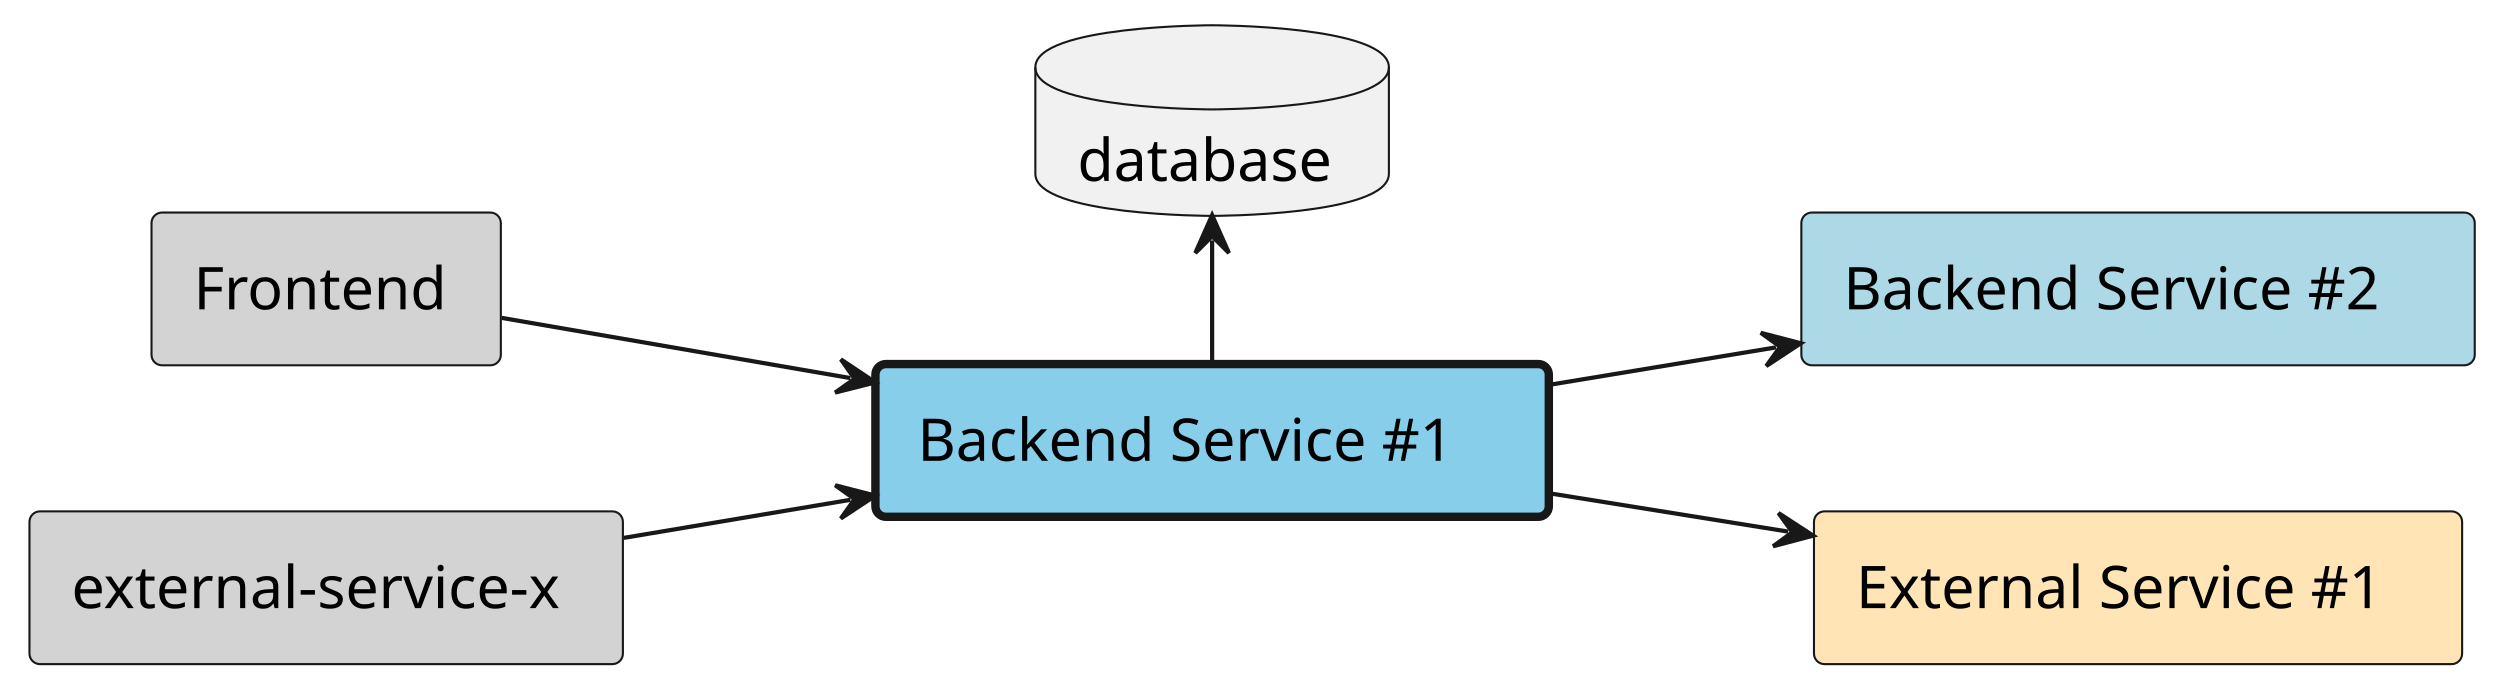
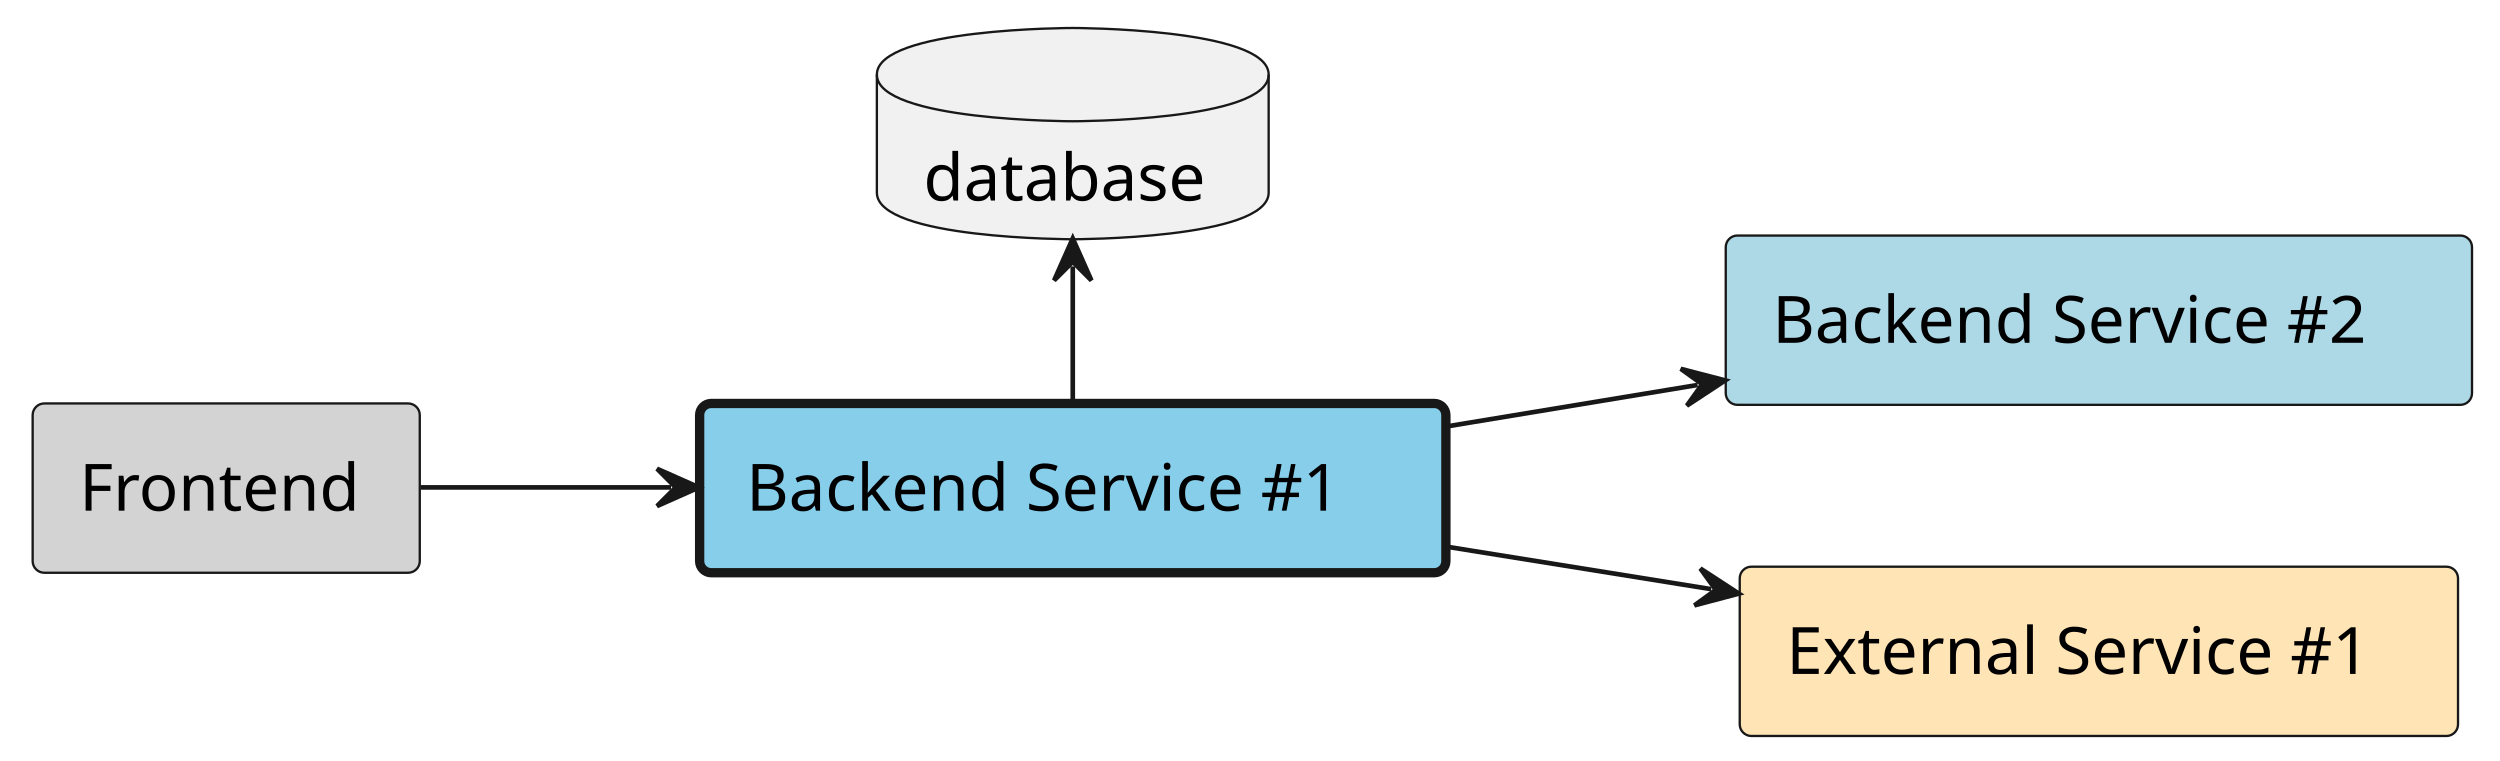
- <svg xmlns="http://www.w3.org/2000/svg" contentStyleType="text/css" height="163px" preserveAspectRatio="none" style="width:594px;height:163px;background:#FFFFFF;" version="1.1" viewBox="0 0 594 163" width="594px" zoomAndPan="magnify">
+ <svg xmlns="http://www.w3.org/2000/svg" contentStyleType="text/css" height="163px" preserveAspectRatio="none" style="width:536px;height:163px;background:#FFFFFF;" version="1.1" viewBox="0 0 536 163" width="536px" zoomAndPan="magnify">
  <defs />
  <g>
    <g id="elem_platform__application__frontend">
-       <rect fill="#D3D3D3" height="36.297" rx="2.5" ry="2.5" style="stroke:#181818;stroke-width:0.5;" width="83" x="36" y="50.5" />
-       <text fill="#000000" font-family="sans-serif" font-size="14" lengthAdjust="spacing" textLength="63" x="46" y="73.495">Frontend</text>
+       <rect fill="#D3D3D3" height="36.297" rx="2.5" ry="2.5" style="stroke:#181818;stroke-width:0.5;" width="83" x="7" y="86.5" />
+       <text fill="#000000" font-family="sans-serif" font-size="14" lengthAdjust="spacing" textLength="63" x="17" y="109.495">Frontend</text>
    </g>
    <g id="elem_platform__application__backend_service_1">
-       <rect fill="#87CEEB" height="36.297" rx="2.5" ry="2.5" style="stroke:#181818;stroke-width:2.0;" width="160" x="208" y="86.5" />
-       <text fill="#000000" font-family="sans-serif" font-size="14" lengthAdjust="spacing" textLength="140" x="218" y="109.495">Backend Service #1</text>
+       <rect fill="#87CEEB" height="36.297" rx="2.5" ry="2.5" style="stroke:#181818;stroke-width:2.0;" width="160" x="150" y="86.5" />
+       <text fill="#000000" font-family="sans-serif" font-size="14" lengthAdjust="spacing" textLength="140" x="160" y="109.495">Backend Service #1</text>
    </g>
    <g id="elem_platform__application__backend_service_2">
-       <rect fill="#ADD8E6" height="36.297" rx="2.5" ry="2.5" style="stroke:#181818;stroke-width:0.5;" width="160" x="428" y="50.5" />
-       <text fill="#000000" font-family="sans-serif" font-size="14" lengthAdjust="spacing" textLength="140" x="438" y="73.495">Backend Service #2</text>
+       <rect fill="#ADD8E6" height="36.297" rx="2.5" ry="2.5" style="stroke:#181818;stroke-width:0.5;" width="160" x="370" y="50.5" />
+       <text fill="#000000" font-family="sans-serif" font-size="14" lengthAdjust="spacing" textLength="140" x="380" y="73.495">Backend Service #2</text>
    </g>
    <g id="elem_platform__application__backend_service_1_database">
-       <path d="M246,16 C246,6 288,6 288,6 C288,6 330,6 330,16 L330,41.297 C330,51.297 288,51.297 288,51.297 C288,51.297 246,51.297 246,41.297 L246,16 " fill="#F1F1F1" style="stroke:#181818;stroke-width:0.5;" />
-       <path d="M246,16 C246,26 288,26 288,26 C288,26 330,26 330,16 " fill="none" style="stroke:#181818;stroke-width:0.5;" />
-       <text fill="#000000" font-family="sans-serif" font-size="14" lengthAdjust="spacing" textLength="64" x="256" y="42.995">database</text>
-     </g>
-     <g id="elem_external_service_x">
-       <rect fill="#D3D3D3" height="36.297" rx="2.5" ry="2.5" style="stroke:#181818;stroke-width:0.5;" width="141" x="7" y="121.5" />
-       <text fill="#000000" font-family="sans-serif" font-size="14" lengthAdjust="spacing" textLength="121" x="17" y="144.495">external-service-x</text>
+       <path d="M188,16 C188,6 230,6 230,6 C230,6 272,6 272,16 L272,41.297 C272,51.297 230,51.297 230,51.297 C230,51.297 188,51.297 188,41.297 L188,16 " fill="#F1F1F1" style="stroke:#181818;stroke-width:0.5;" />
+       <path d="M188,16 C188,26 230,26 230,26 C230,26 272,26 272,16 " fill="none" style="stroke:#181818;stroke-width:0.5;" />
+       <text fill="#000000" font-family="sans-serif" font-size="14" lengthAdjust="spacing" textLength="64" x="198" y="42.995">database</text>
    </g>
    <g id="elem_platform__external_service_1">
-       <rect fill="#FFE4B5" height="36.297" rx="2.5" ry="2.5" style="stroke:#181818;stroke-width:0.5;" width="154" x="431" y="121.5" />
-       <text fill="#000000" font-family="sans-serif" font-size="14" lengthAdjust="spacing" textLength="134" x="441" y="144.495">External Service #1</text>
+       <rect fill="#FFE4B5" height="36.297" rx="2.5" ry="2.5" style="stroke:#181818;stroke-width:0.5;" width="154" x="373" y="121.5" />
+       <text fill="#000000" font-family="sans-serif" font-size="14" lengthAdjust="spacing" textLength="134" x="383" y="144.495">External Service #1</text>
    </g>
    <g id="link_platform__application__frontend_platform__application__backend_service_1">
-       <path d="M119.2,75.53 C144.44,79.89 171.808,84.608 202.068,89.838 " fill="none" id="platform__application__frontend-to-platform__application__backend_service_1" style="stroke:#181818;stroke-width:1.0;" />
-       <polygon fill="#181818" points="207.98,90.86,199.793,85.386,203.053,90.008,198.43,93.269,207.98,90.86" style="stroke:#181818;stroke-width:1.0;" />
-     </g>
-     <g id="link_external_service_x_platform__application__backend_service_1">
-       <path d="M148.22,127.8 C167.4,124.58 182.413,122.053 202.073,118.753 " fill="none" id="external_service_x-to-platform__application__backend_service_1" style="stroke:#181818;stroke-width:1.0;" />
-       <polygon fill="#181818" points="207.99,117.76,198.452,115.305,203.059,118.588,199.776,123.195,207.99,117.76" style="stroke:#181818;stroke-width:1.0;" />
+       <path d="M90.23,104.5 C107.92,104.5 123.27,104.5 143.87,104.5 " fill="none" id="platform__application__frontend-to-platform__application__backend_service_1" style="stroke:#181818;stroke-width:1.0;" />
+       <polygon fill="#181818" points="149.87,104.5,140.87,100.5,144.87,104.5,140.87,108.5,149.87,104.5" style="stroke:#181818;stroke-width:1.0;" />
    </g>
    <g id="link_platform__application__backend_service_1_platform__application__backend_service_2">
-       <path d="M368.01,91.45 C387.51,88.23 402.47,85.757 421.97,82.537 " fill="none" id="platform__application__backend_service_1-to-platform__application__backend_service_2" style="stroke:#181818;stroke-width:1.0;" />
-       <polygon fill="#181818" points="427.89,81.56,418.359,79.08,422.957,82.375,419.662,86.973,427.89,81.56" style="stroke:#181818;stroke-width:1.0;" />
+       <path d="M310.01,91.45 C329.51,88.23 344.47,85.757 363.97,82.537 " fill="none" id="platform__application__backend_service_1-to-platform__application__backend_service_2" style="stroke:#181818;stroke-width:1.0;" />
+       <polygon fill="#181818" points="369.89,81.56,360.359,79.08,364.957,82.375,361.662,86.973,369.89,81.56" style="stroke:#181818;stroke-width:1.0;" />
    </g>
    <g id="link_platform__application__backend_service_1_database_platform__application__backend_service_1">
-       <path d="M288,57.12 C288,57.12 288,79.17 288,79.17 C288,79.17 288,82.3 288,86.36 " fill="none" id="platform__application__backend_service_1_database-backto-platform__application__backend_service_1" style="stroke:#181818;stroke-width:1.0;" />
-       <polygon fill="#181818" points="288,51.12,284,60.12,288,56.12,292,60.12,288,51.12" style="stroke:#181818;stroke-width:1.0;" />
+       <path d="M230,57.12 C230,57.12 230,79.17 230,79.17 C230,79.17 230,82.3 230,86.36 " fill="none" id="platform__application__backend_service_1_database-backto-platform__application__backend_service_1" style="stroke:#181818;stroke-width:1.0;" />
+       <polygon fill="#181818" points="230,51.12,226,60.12,230,56.12,234,60.12,230,51.12" style="stroke:#181818;stroke-width:1.0;" />
    </g>
    <g id="link_platform__application__backend_service_1_platform__external_service_1">
-       <path d="M368.01,117.19 C388.48,120.47 404.556,123.047 424.886,126.317 " fill="none" id="platform__application__backend_service_1-to-platform__external_service_1" style="stroke:#181818;stroke-width:1.0;" />
-       <polygon fill="#181818" points="430.81,127.27,422.559,121.891,425.873,126.476,421.289,129.79,430.81,127.27" style="stroke:#181818;stroke-width:1.0;" />
+       <path d="M310.01,117.19 C330.48,120.47 346.556,123.047 366.886,126.317 " fill="none" id="platform__application__backend_service_1-to-platform__external_service_1" style="stroke:#181818;stroke-width:1.0;" />
+       <polygon fill="#181818" points="372.81,127.27,364.559,121.891,367.873,126.476,363.289,129.79,372.81,127.27" style="stroke:#181818;stroke-width:1.0;" />
    </g>
  </g>
</svg>
